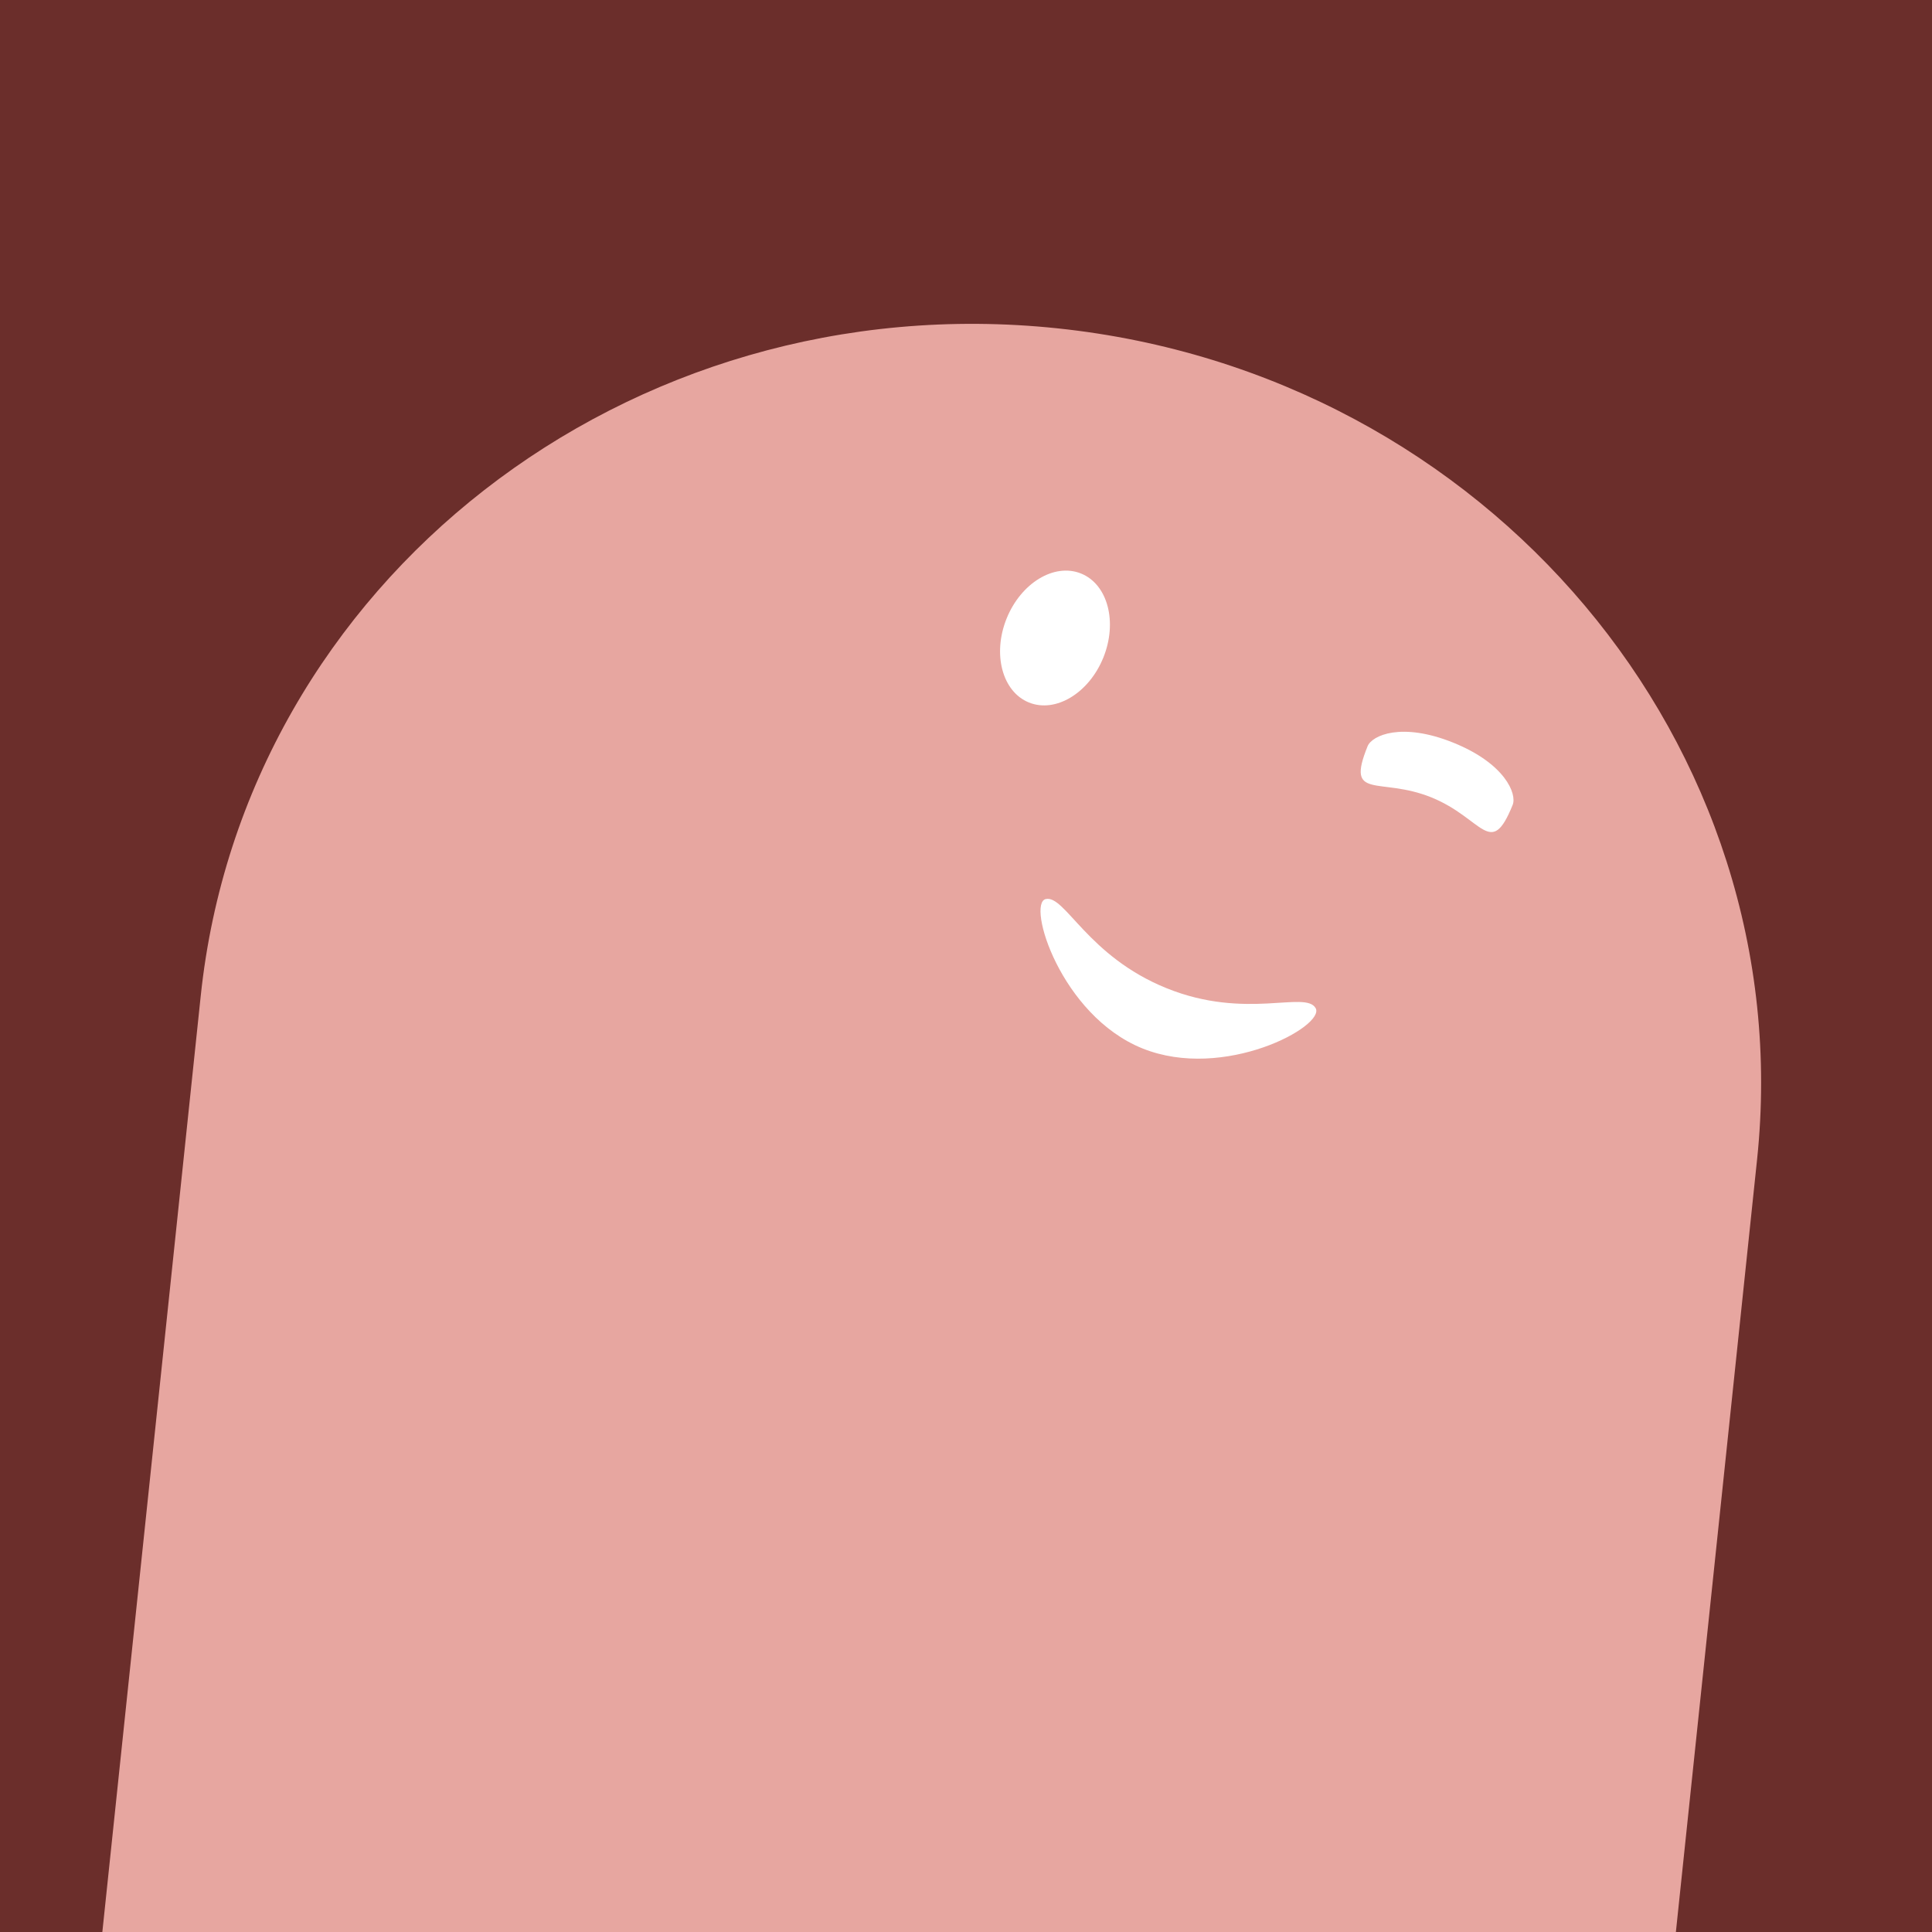
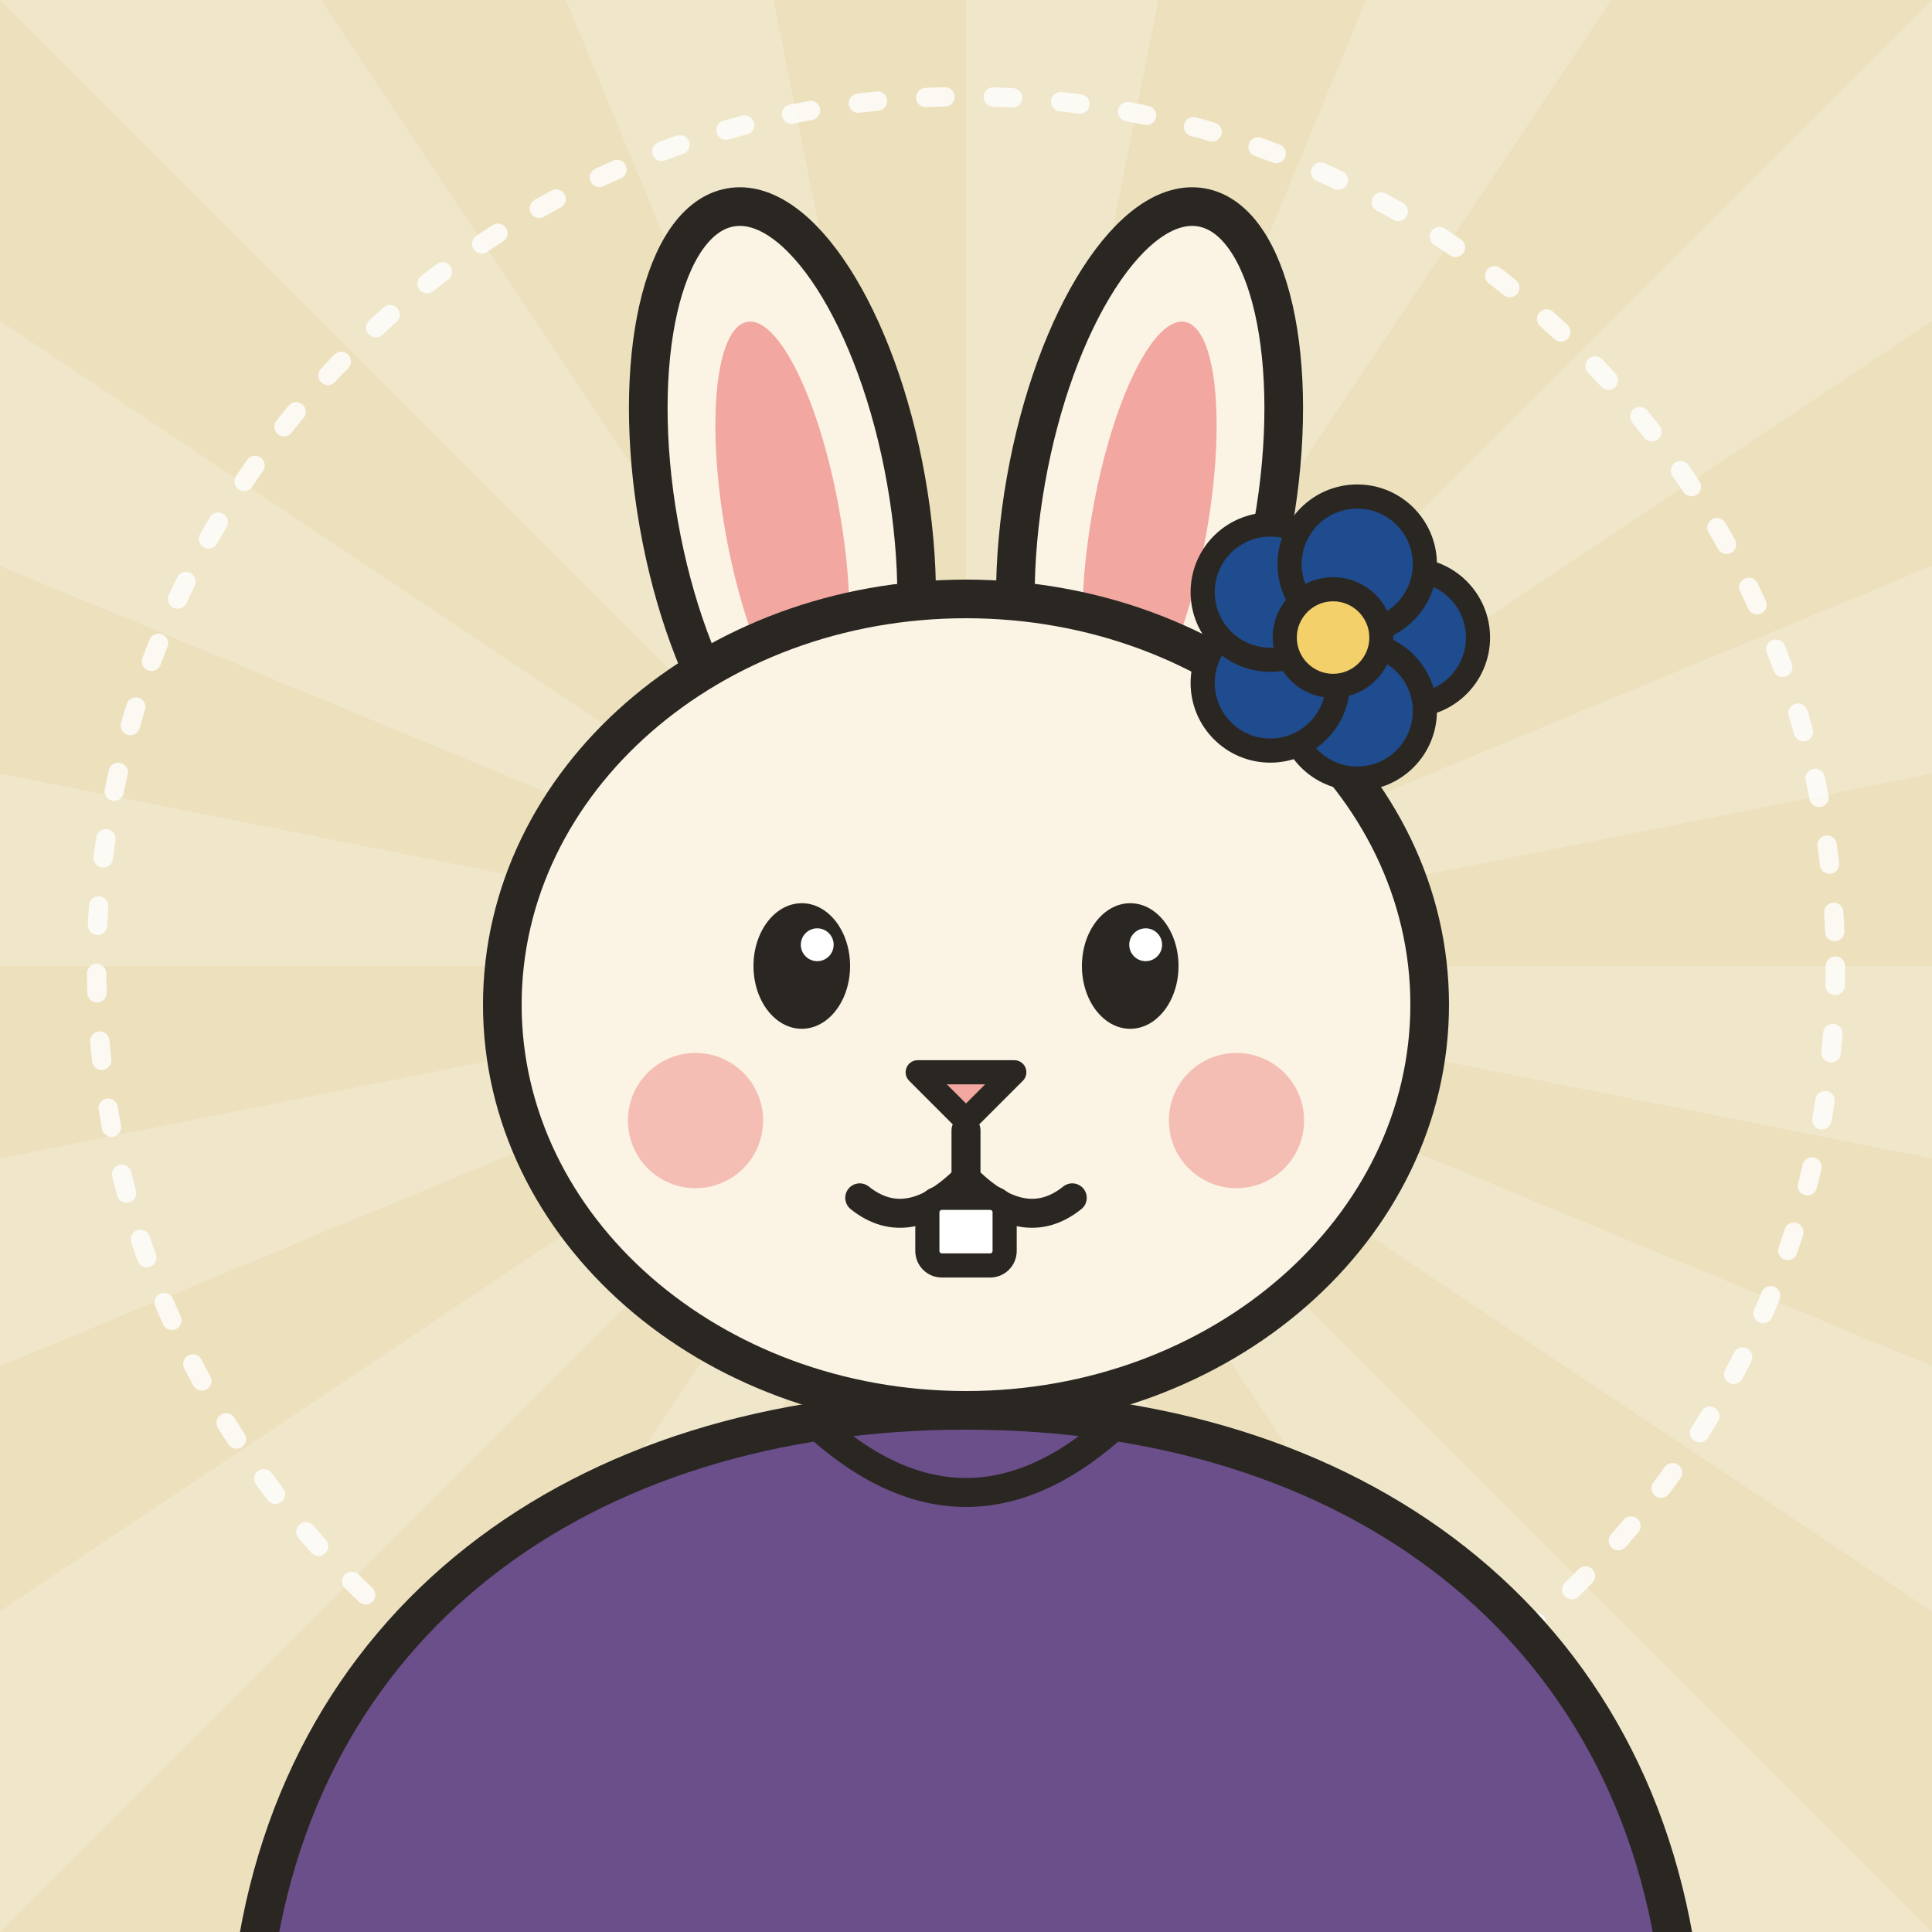
- <svg xmlns="http://www.w3.org/2000/svg" viewBox="0 0 100 100" fill="none" shape-rendering="auto">
-   <mask id="viewboxMask">
-     <rect width="100" height="100" rx="0" ry="0" x="0" y="0" fill="#fff" />
-   </mask>
-   <g mask="url(#viewboxMask)">
-     <rect fill="#6b2e2b" width="100" height="100" x="0" y="0" />
-     <g transform="translate(5 5) scale(0.9)">
-       <g transform="translate(-1, 3) rotate(6 50 70)">
-         <path d="M95 53.33C95 29.4 74.85 10 50 10S5 29.4 5 53.33V140h90V53.33Z" fill="#e7a6a0" />
-         <g transform="translate(29 33)">
-           <g transform="translate(12, -15) rotate(16 21 21)">
-             <g transform="translate(0 5)">
-               <path d="M11 8c0 2.2-1.34 4-3 4s-3-1.8-3-4 1.34-4 3-4 3 1.8 3 4ZM31.5 5C28.29 5 27 6.36 27 7.04c0 3.4 1.29 1.35 4.5 1.35S36 10.43 36 7.04C36 6.36 34.71 5 31.5 5Z" fill="#ffffff" />
-             </g>
-             <g transform="translate(6 23)">
-               <path d="M15.5 10c-5.07 0-9.3-5.23-8.37-5.88.93-.65 3.45 2.15 8.37 2.15 4.92 0 7.44-2.88 8.37-2.15.93.73-3.3 5.88-8.37 5.88Z" fill="#ffffff" />
-             </g>
-           </g>
-         </g>
-       </g>
-     </g>
-   </g>
+ <svg xmlns="http://www.w3.org/2000/svg" viewBox="0 0 200 200">
+   <rect width="200" height="200" fill="#ece0bd" />
+   <path d="M100 100 L250.0 100.0 L247.1 129.3 Z M100 100 L238.6 157.4 L224.7 183.3 Z M100 100 L206.1 206.1 L183.3 224.7 Z M100 100 L157.4 238.6 L129.3 247.1 Z M100 100 L100.0 250.0 L70.7 247.1 Z M100 100 L42.6 238.6 L16.7 224.7 Z M100 100 L-6.1 206.1 L-24.7 183.3 Z M100 100 L-38.6 157.4 L-47.1 129.3 Z M100 100 L-50.0 100.0 L-47.1 70.7 Z M100 100 L-38.6 42.6 L-24.7 16.7 Z M100 100 L-6.1 -6.1 L16.7 -24.7 Z M100 100 L42.6 -38.6 L70.7 -47.1 Z M100 100 L100.0 -50.0 L129.3 -47.1 Z M100 100 L157.4 -38.6 L183.3 -24.7 Z M100 100 L206.1 -6.1 L224.7 16.7 Z M100 100 L238.6 42.6 L247.1 70.7 Z" fill="#fff" opacity=".22" />
+   <circle cx="100" cy="100" r="90" fill="none" stroke="#fff" stroke-width="2" stroke-dasharray="2 5" stroke-linecap="round" opacity=".8" />
+   <path d="M26 206 C30 168 60 146 100 146 C140 146 170 168 174 206 Z" fill="#6b4f8a" stroke="#2a2723" stroke-width="4" stroke-linejoin="round" stroke-linecap="round" />
+   <path d="M84 147 Q100 162 116 147" fill="none" stroke="#2a2723" stroke-width="3" stroke-linejoin="round" stroke-linecap="round" />
+   <ellipse cx="81" cy="52" rx="13" ry="31" transform="rotate(-10 81 52)" fill="#fbf4e4" stroke="#2a2723" stroke-width="4" stroke-linejoin="round" stroke-linecap="round" />
+   <ellipse cx="119" cy="52" rx="13" ry="31" transform="rotate(10 119 52)" fill="#fbf4e4" stroke="#2a2723" stroke-width="4" stroke-linejoin="round" stroke-linecap="round" />
+   <ellipse cx="81" cy="54" rx="6" ry="21" transform="rotate(-10 81 54)" fill="#f2a7a0" />
+   <ellipse cx="119" cy="54" rx="6" ry="21" transform="rotate(10 119 54)" fill="#f2a7a0" />
+   <ellipse cx="100" cy="104" rx="48" ry="42" fill="#fbf4e4" stroke="#2a2723" stroke-width="4" stroke-linejoin="round" stroke-linecap="round" />
+   <ellipse cx="83" cy="100" rx="5" ry="6.5" fill="#2a2723" />
+   <ellipse cx="117" cy="100" rx="5" ry="6.5" fill="#2a2723" />
+   <circle cx="84.6" cy="97.8" r="1.7" fill="#fff" />
+   <circle cx="118.6" cy="97.8" r="1.7" fill="#fff" />
+   <circle cx="72" cy="116" r="7" fill="#f2a7a0" opacity=".7" />
+   <circle cx="128" cy="116" r="7" fill="#f2a7a0" opacity=".7" />
+   <path d="M95 111 L105 111 L100 116 Z" fill="#f2a7a0" stroke="#2a2723" stroke-width="2.5" stroke-linejoin="round" stroke-linecap="round" />
+   <path d="M100 117 L100 122 M100 122 Q94 128 89 124 M100 122 Q106 128 111 124" fill="none" stroke="#2a2723" stroke-width="3" stroke-linejoin="round" stroke-linecap="round" />
+   <rect x="96" y="124" width="8" height="7" rx="1.5" fill="#fff" stroke="#2a2723" stroke-width="2.5" stroke-linejoin="round" stroke-linecap="round" />
+   <circle cx="146.0" cy="66.0" r="7" fill="#1f4b8f" stroke="#2a2723" stroke-width="2.5" stroke-linejoin="round" stroke-linecap="round" />
+   <circle cx="140.5" cy="73.6" r="7" fill="#1f4b8f" stroke="#2a2723" stroke-width="2.5" stroke-linejoin="round" stroke-linecap="round" />
+   <circle cx="131.5" cy="70.7" r="7" fill="#1f4b8f" stroke="#2a2723" stroke-width="2.5" stroke-linejoin="round" stroke-linecap="round" />
+   <circle cx="131.5" cy="61.3" r="7" fill="#1f4b8f" stroke="#2a2723" stroke-width="2.5" stroke-linejoin="round" stroke-linecap="round" />
+   <circle cx="140.5" cy="58.4" r="7" fill="#1f4b8f" stroke="#2a2723" stroke-width="2.5" stroke-linejoin="round" stroke-linecap="round" />
+   <circle cx="138" cy="66" r="5" fill="#f4d06b" stroke="#2a2723" stroke-width="2.5" stroke-linejoin="round" stroke-linecap="round" />
</svg>
